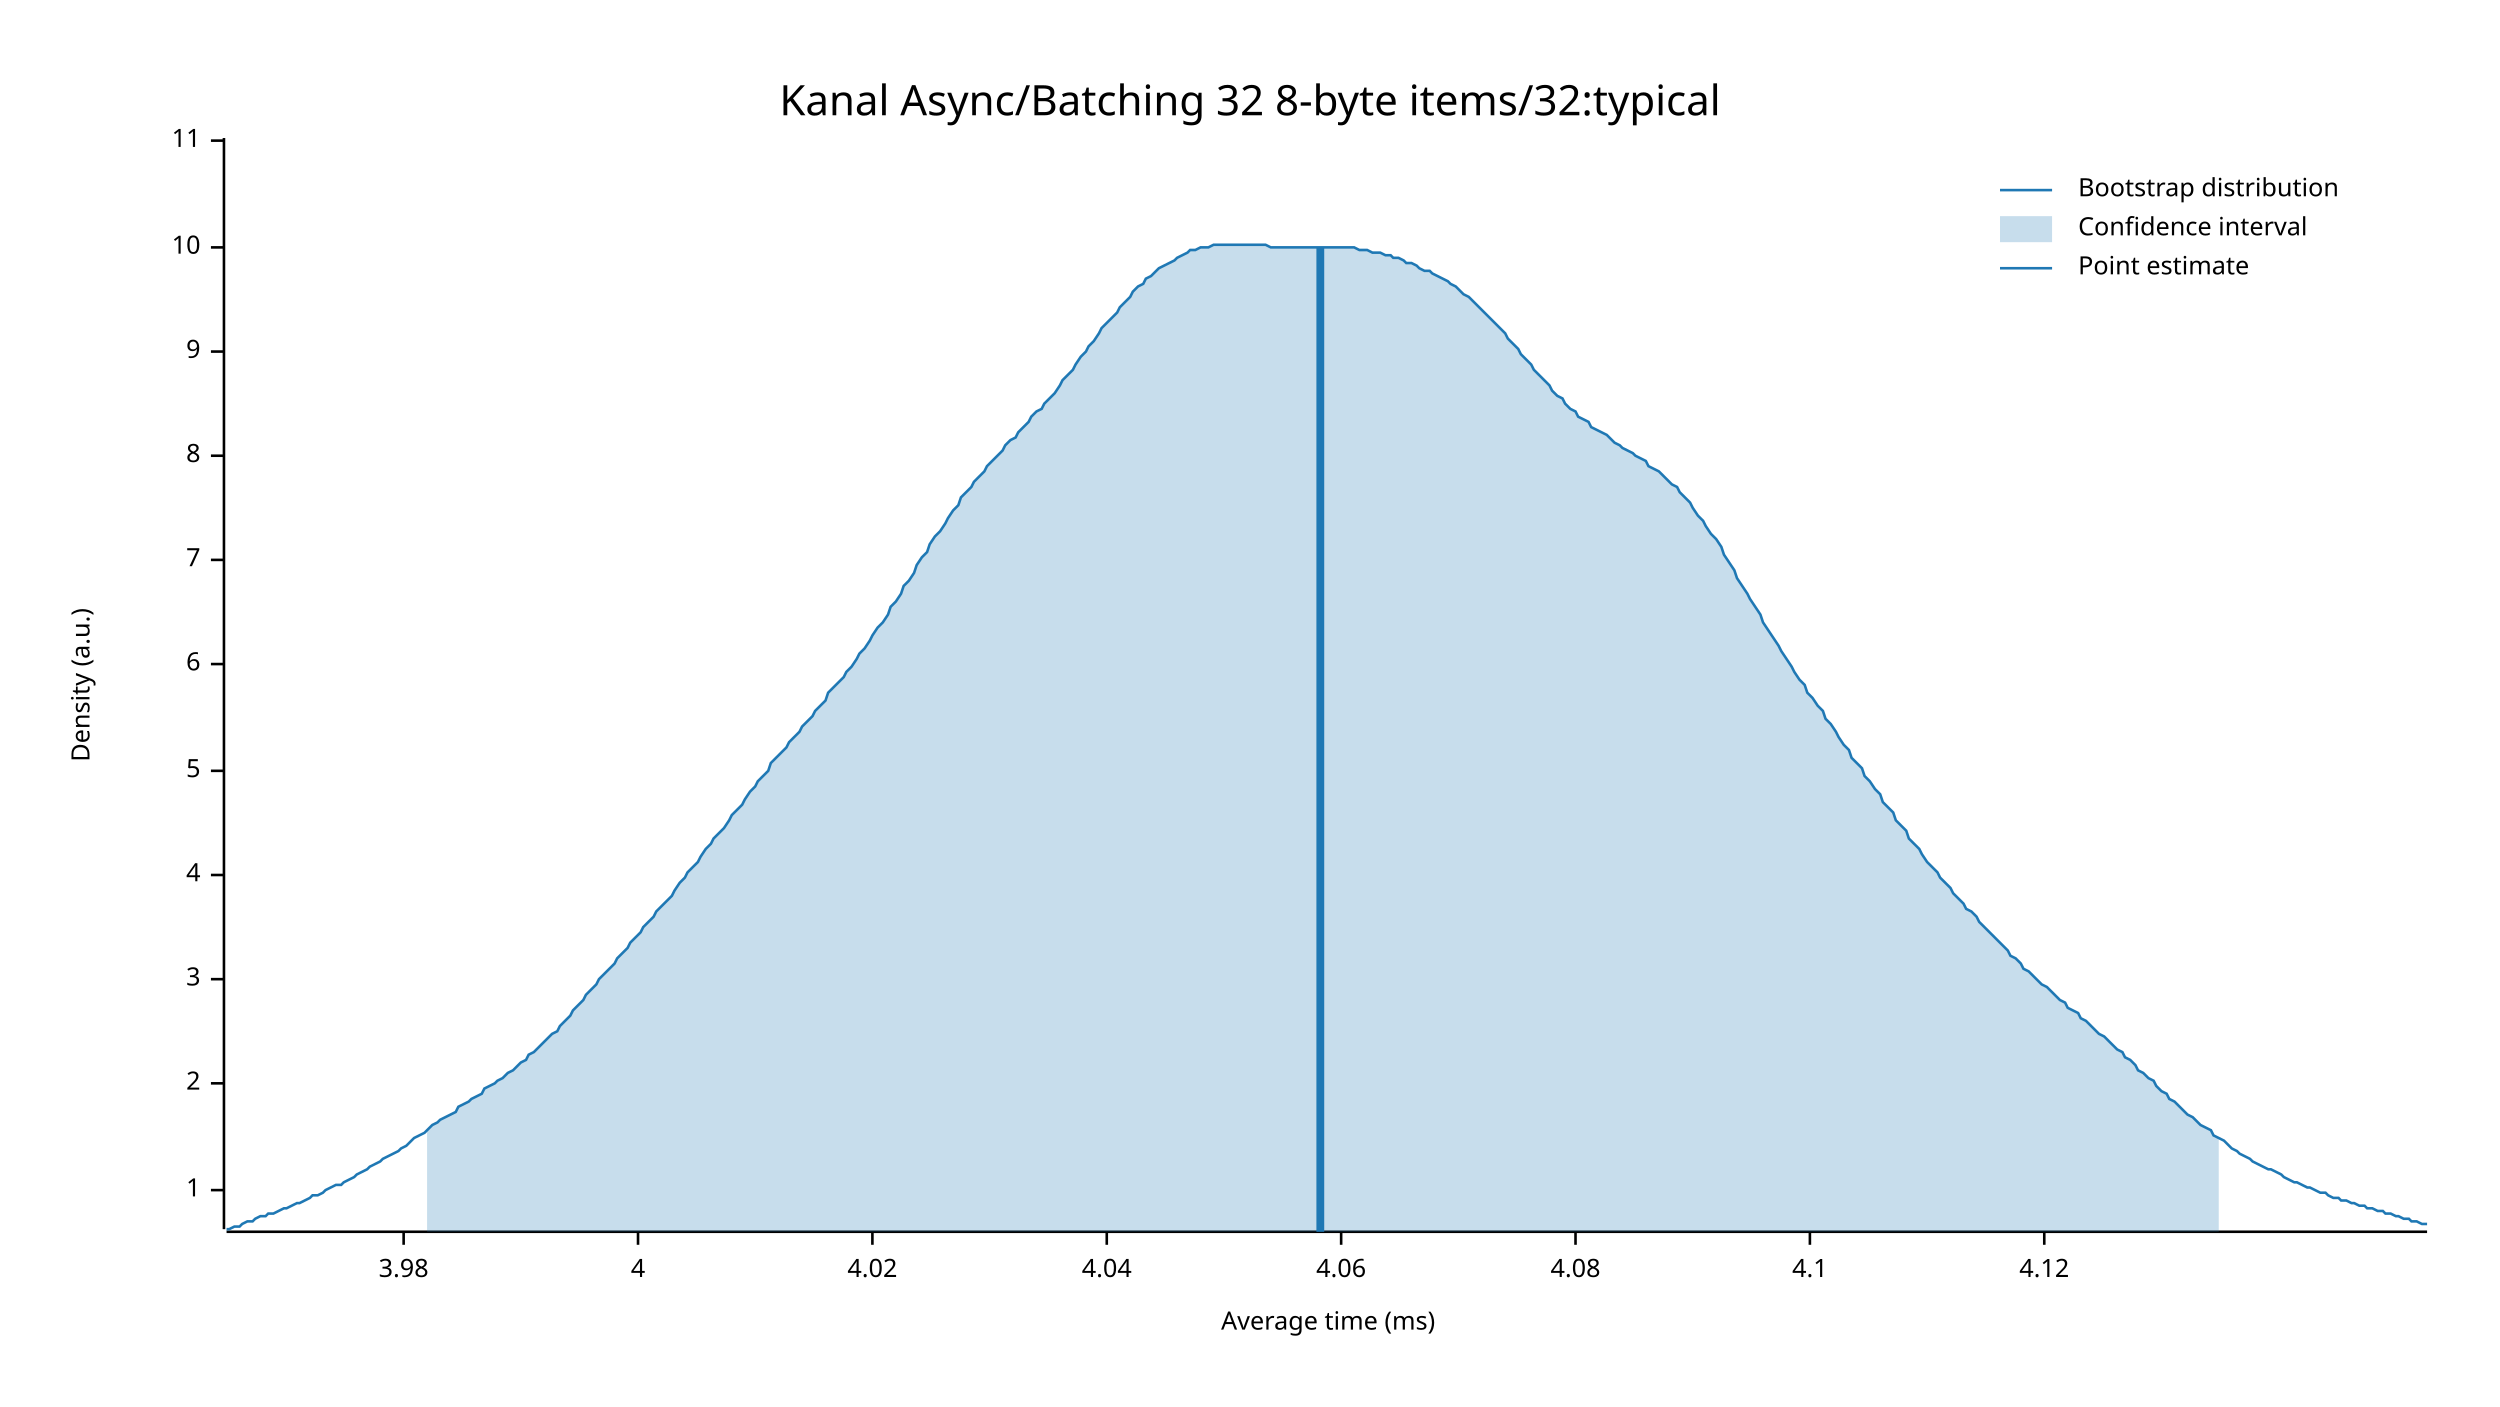
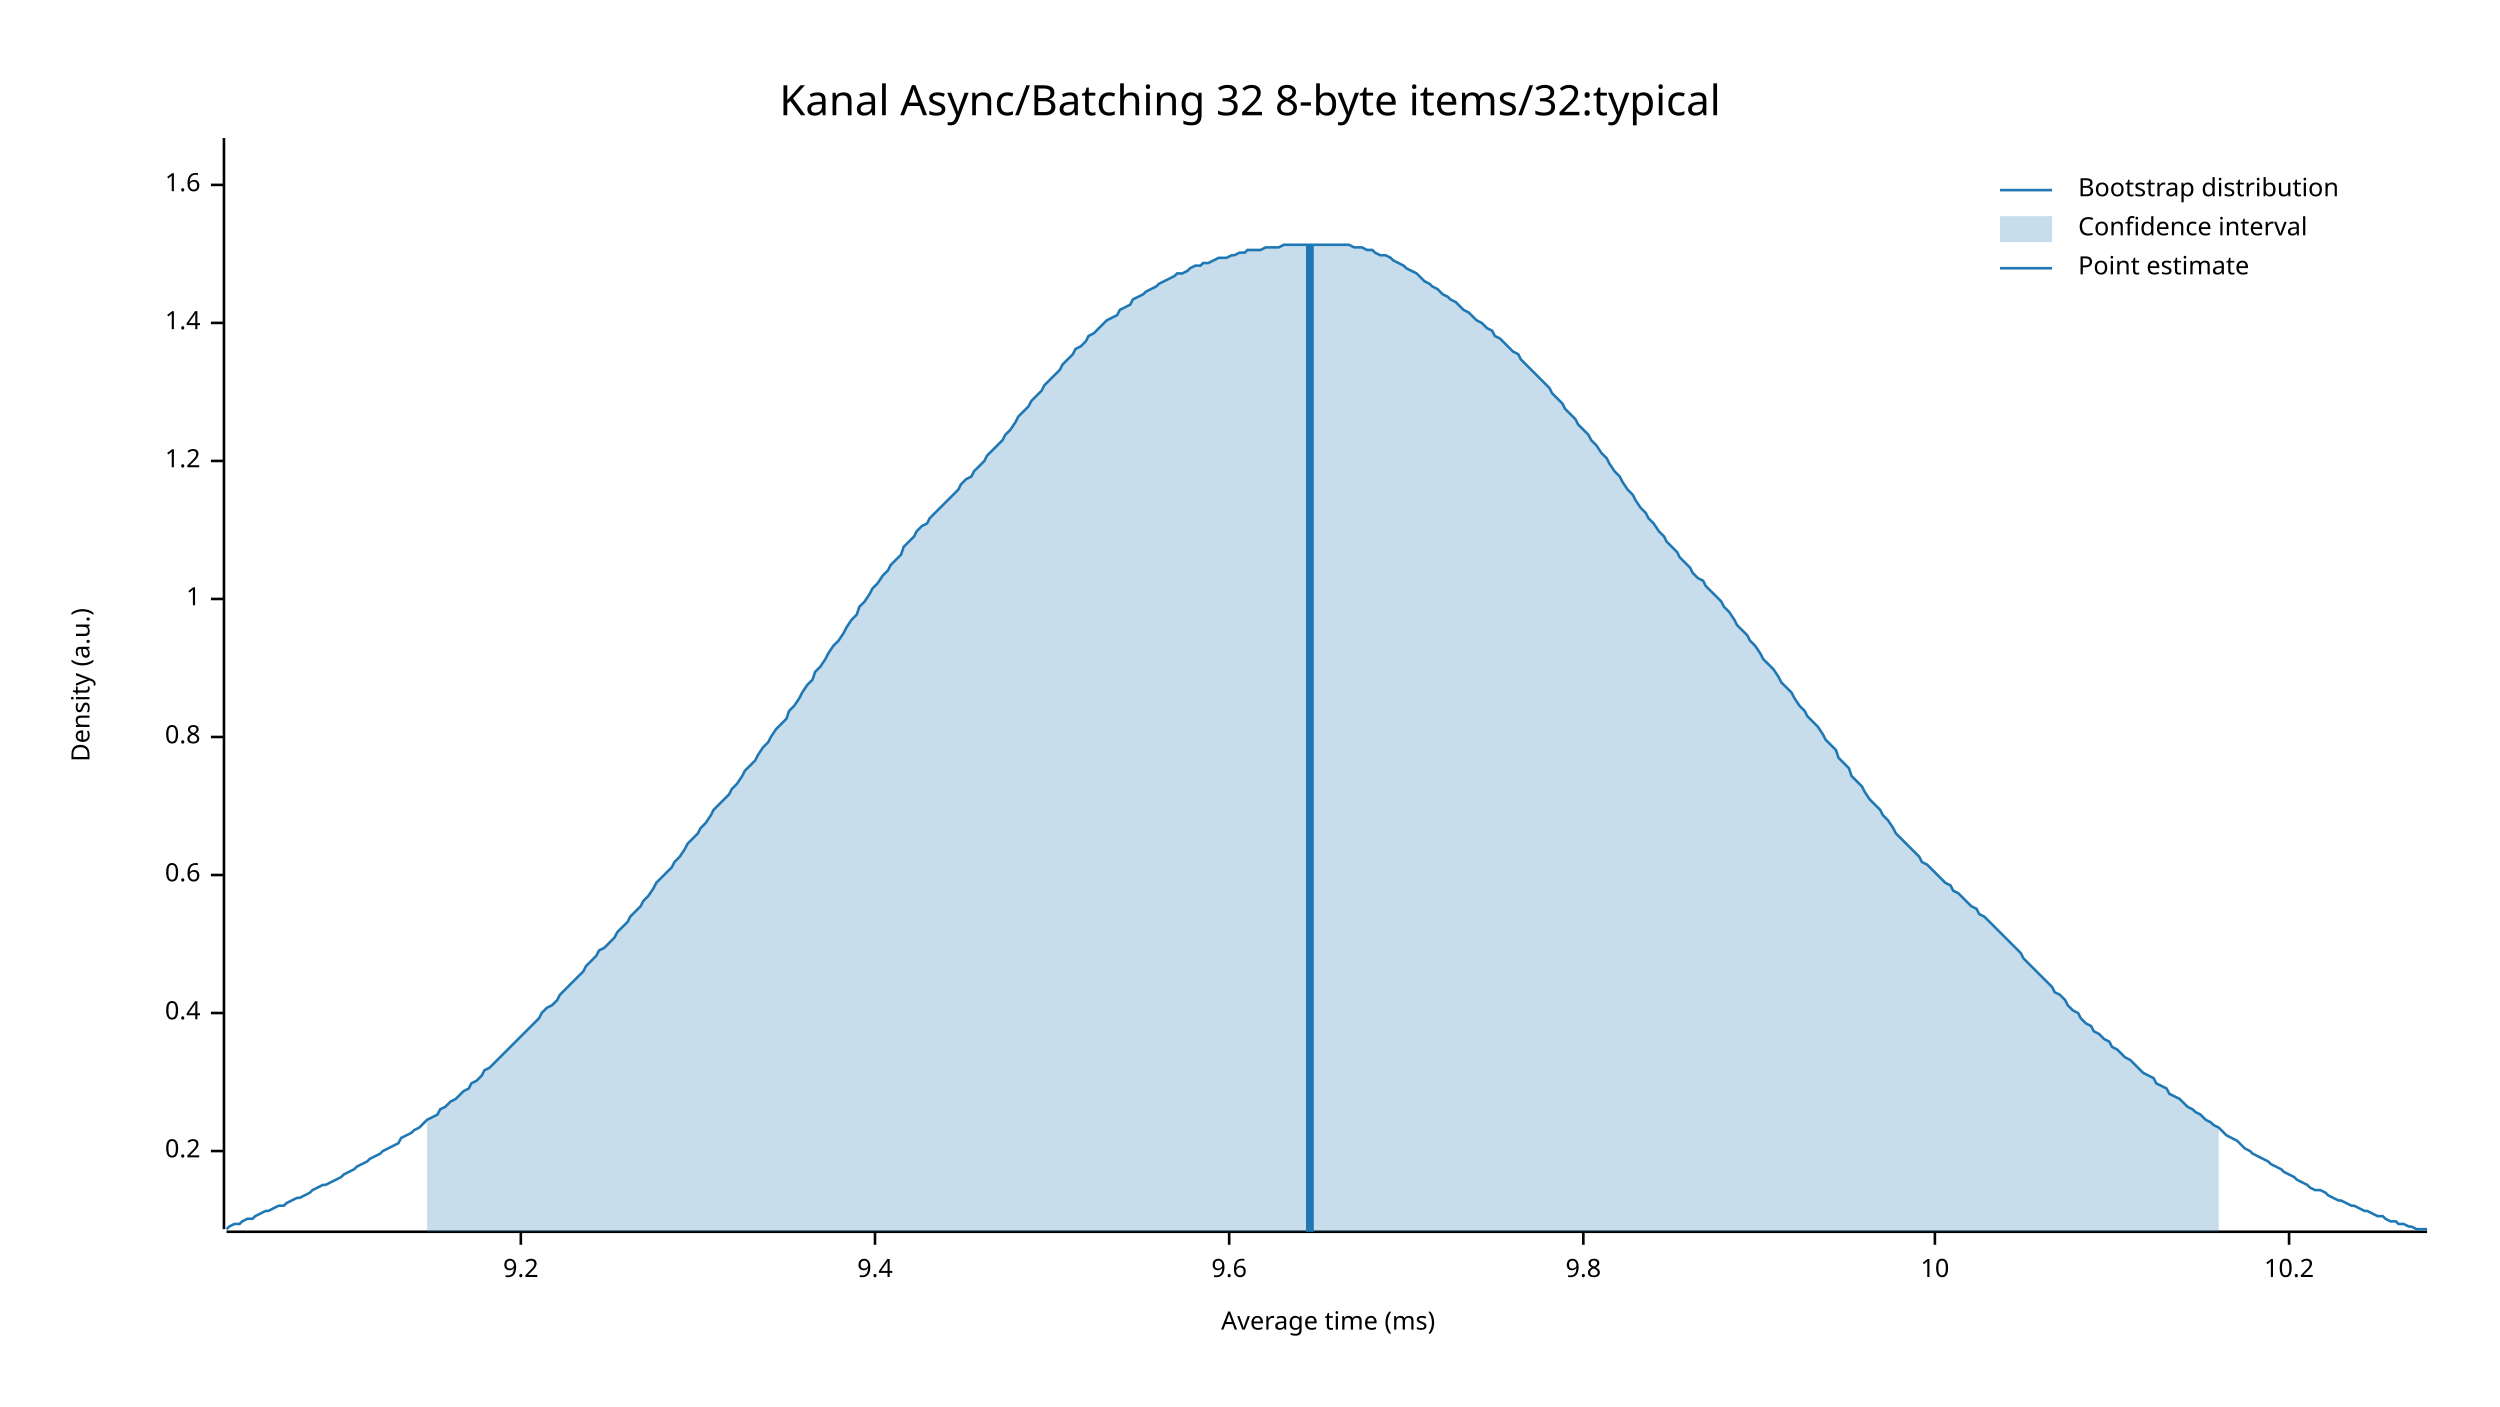
<svg xmlns="http://www.w3.org/2000/svg" width="960" height="540" viewBox="0 0 960 540">
  <text x="480" y="32" dy="0.76em" text-anchor="middle" font-family="sans-serif" font-size="16.129" opacity="1" fill="#000000">
Kanal Async/Batching 32 8-byte items/32:typical
</text>
  <text x="27" y="263" dy="0.76em" text-anchor="middle" font-family="sans-serif" font-size="9.677" opacity="1" fill="#000000" transform="rotate(270, 27, 263)">
Density (a.u.)
</text>
  <text x="510" y="513" dy="-0.5ex" text-anchor="middle" font-family="sans-serif" font-size="9.677" opacity="1" fill="#000000">
Average time (ms)
</text>
  <polyline fill="none" opacity="1" stroke="#000000" stroke-width="1" points="86,53 86,472 " />
-   <text x="77" y="457" dy="0.5ex" text-anchor="end" font-family="sans-serif" font-size="9.677" opacity="1" fill="#000000">
+   <text x="77" y="442" dy="0.5ex" text-anchor="end" font-family="sans-serif" font-size="9.677" opacity="1" fill="#000000">
+ 0.2
+ </text>
+   <polyline fill="none" opacity="1" stroke="#000000" stroke-width="1" points="81,442 86,442 " />
+   <text x="77" y="389" dy="0.5ex" text-anchor="end" font-family="sans-serif" font-size="9.677" opacity="1" fill="#000000">
+ 0.4
+ </text>
+   <polyline fill="none" opacity="1" stroke="#000000" stroke-width="1" points="81,389 86,389 " />
+   <text x="77" y="336" dy="0.5ex" text-anchor="end" font-family="sans-serif" font-size="9.677" opacity="1" fill="#000000">
+ 0.6
+ </text>
+   <polyline fill="none" opacity="1" stroke="#000000" stroke-width="1" points="81,336 86,336 " />
+   <text x="77" y="283" dy="0.5ex" text-anchor="end" font-family="sans-serif" font-size="9.677" opacity="1" fill="#000000">
+ 0.8
+ </text>
+   <polyline fill="none" opacity="1" stroke="#000000" stroke-width="1" points="81,283 86,283 " />
+   <text x="77" y="230" dy="0.5ex" text-anchor="end" font-family="sans-serif" font-size="9.677" opacity="1" fill="#000000">
1
</text>
-   <polyline fill="none" opacity="1" stroke="#000000" stroke-width="1" points="81,457 86,457 " />
-   <text x="77" y="416" dy="0.5ex" text-anchor="end" font-family="sans-serif" font-size="9.677" opacity="1" fill="#000000">
- 2
+   <polyline fill="none" opacity="1" stroke="#000000" stroke-width="1" points="81,230 86,230 " />
+   <text x="77" y="177" dy="0.5ex" text-anchor="end" font-family="sans-serif" font-size="9.677" opacity="1" fill="#000000">
+ 1.2
</text>
-   <polyline fill="none" opacity="1" stroke="#000000" stroke-width="1" points="81,416 86,416 " />
-   <text x="77" y="376" dy="0.5ex" text-anchor="end" font-family="sans-serif" font-size="9.677" opacity="1" fill="#000000">
- 3
+   <polyline fill="none" opacity="1" stroke="#000000" stroke-width="1" points="81,177 86,177 " />
+   <text x="77" y="124" dy="0.5ex" text-anchor="end" font-family="sans-serif" font-size="9.677" opacity="1" fill="#000000">
+ 1.4
</text>
-   <polyline fill="none" opacity="1" stroke="#000000" stroke-width="1" points="81,376 86,376 " />
-   <text x="77" y="336" dy="0.5ex" text-anchor="end" font-family="sans-serif" font-size="9.677" opacity="1" fill="#000000">
- 4
+   <polyline fill="none" opacity="1" stroke="#000000" stroke-width="1" points="81,124 86,124 " />
+   <text x="77" y="71" dy="0.5ex" text-anchor="end" font-family="sans-serif" font-size="9.677" opacity="1" fill="#000000">
+ 1.6
</text>
-   <polyline fill="none" opacity="1" stroke="#000000" stroke-width="1" points="81,336 86,336 " />
-   <text x="77" y="296" dy="0.5ex" text-anchor="end" font-family="sans-serif" font-size="9.677" opacity="1" fill="#000000">
- 5
+   <polyline fill="none" opacity="1" stroke="#000000" stroke-width="1" points="81,71 86,71 " />
+   <polyline fill="none" opacity="1" stroke="#000000" stroke-width="1" points="87,473 932,473 " />
+   <text x="200" y="483" dy="0.76em" text-anchor="middle" font-family="sans-serif" font-size="9.677" opacity="1" fill="#000000">
+ 9.2
</text>
-   <polyline fill="none" opacity="1" stroke="#000000" stroke-width="1" points="81,296 86,296 " />
-   <text x="77" y="255" dy="0.5ex" text-anchor="end" font-family="sans-serif" font-size="9.677" opacity="1" fill="#000000">
- 6
+   <polyline fill="none" opacity="1" stroke="#000000" stroke-width="1" points="200,473 200,478 " />
+   <text x="336" y="483" dy="0.76em" text-anchor="middle" font-family="sans-serif" font-size="9.677" opacity="1" fill="#000000">
+ 9.4
</text>
-   <polyline fill="none" opacity="1" stroke="#000000" stroke-width="1" points="81,255 86,255 " />
-   <text x="77" y="215" dy="0.5ex" text-anchor="end" font-family="sans-serif" font-size="9.677" opacity="1" fill="#000000">
- 7
+   <polyline fill="none" opacity="1" stroke="#000000" stroke-width="1" points="336,473 336,478 " />
+   <text x="472" y="483" dy="0.76em" text-anchor="middle" font-family="sans-serif" font-size="9.677" opacity="1" fill="#000000">
+ 9.6
</text>
-   <polyline fill="none" opacity="1" stroke="#000000" stroke-width="1" points="81,215 86,215 " />
-   <text x="77" y="175" dy="0.5ex" text-anchor="end" font-family="sans-serif" font-size="9.677" opacity="1" fill="#000000">
- 8
+   <polyline fill="none" opacity="1" stroke="#000000" stroke-width="1" points="472,473 472,478 " />
+   <text x="608" y="483" dy="0.76em" text-anchor="middle" font-family="sans-serif" font-size="9.677" opacity="1" fill="#000000">
+ 9.8
</text>
-   <polyline fill="none" opacity="1" stroke="#000000" stroke-width="1" points="81,175 86,175 " />
-   <text x="77" y="135" dy="0.5ex" text-anchor="end" font-family="sans-serif" font-size="9.677" opacity="1" fill="#000000">
- 9
- </text>
-   <polyline fill="none" opacity="1" stroke="#000000" stroke-width="1" points="81,135 86,135 " />
-   <text x="77" y="95" dy="0.5ex" text-anchor="end" font-family="sans-serif" font-size="9.677" opacity="1" fill="#000000">
+   <polyline fill="none" opacity="1" stroke="#000000" stroke-width="1" points="608,473 608,478 " />
+   <text x="743" y="483" dy="0.76em" text-anchor="middle" font-family="sans-serif" font-size="9.677" opacity="1" fill="#000000">
10
</text>
-   <polyline fill="none" opacity="1" stroke="#000000" stroke-width="1" points="81,95 86,95 " />
-   <text x="77" y="54" dy="0.5ex" text-anchor="end" font-family="sans-serif" font-size="9.677" opacity="1" fill="#000000">
- 11
+   <polyline fill="none" opacity="1" stroke="#000000" stroke-width="1" points="743,473 743,478 " />
+   <text x="879" y="483" dy="0.76em" text-anchor="middle" font-family="sans-serif" font-size="9.677" opacity="1" fill="#000000">
+ 10.2
</text>
-   <polyline fill="none" opacity="1" stroke="#000000" stroke-width="1" points="81,54 86,54 " />
-   <polyline fill="none" opacity="1" stroke="#000000" stroke-width="1" points="87,473 932,473 " />
-   <text x="155" y="483" dy="0.76em" text-anchor="middle" font-family="sans-serif" font-size="9.677" opacity="1" fill="#000000">
- 3.98
- </text>
-   <polyline fill="none" opacity="1" stroke="#000000" stroke-width="1" points="155,473 155,478 " />
-   <text x="245" y="483" dy="0.76em" text-anchor="middle" font-family="sans-serif" font-size="9.677" opacity="1" fill="#000000">
- 4
- </text>
-   <polyline fill="none" opacity="1" stroke="#000000" stroke-width="1" points="245,473 245,478 " />
-   <text x="335" y="483" dy="0.76em" text-anchor="middle" font-family="sans-serif" font-size="9.677" opacity="1" fill="#000000">
- 4.02
- </text>
-   <polyline fill="none" opacity="1" stroke="#000000" stroke-width="1" points="335,473 335,478 " />
-   <text x="425" y="483" dy="0.76em" text-anchor="middle" font-family="sans-serif" font-size="9.677" opacity="1" fill="#000000">
- 4.04
- </text>
-   <polyline fill="none" opacity="1" stroke="#000000" stroke-width="1" points="425,473 425,478 " />
-   <text x="515" y="483" dy="0.76em" text-anchor="middle" font-family="sans-serif" font-size="9.677" opacity="1" fill="#000000">
- 4.06
- </text>
-   <polyline fill="none" opacity="1" stroke="#000000" stroke-width="1" points="515,473 515,478 " />
-   <text x="605" y="483" dy="0.76em" text-anchor="middle" font-family="sans-serif" font-size="9.677" opacity="1" fill="#000000">
- 4.08
- </text>
-   <polyline fill="none" opacity="1" stroke="#000000" stroke-width="1" points="605,473 605,478 " />
-   <text x="695" y="483" dy="0.76em" text-anchor="middle" font-family="sans-serif" font-size="9.677" opacity="1" fill="#000000">
- 4.1
- </text>
-   <polyline fill="none" opacity="1" stroke="#000000" stroke-width="1" points="695,473 695,478 " />
-   <text x="785" y="483" dy="0.76em" text-anchor="middle" font-family="sans-serif" font-size="9.677" opacity="1" fill="#000000">
- 4.12
- </text>
-   <polyline fill="none" opacity="1" stroke="#000000" stroke-width="1" points="785,473 785,478 " />
-   <polyline fill="none" opacity="1" stroke="#1F78B4" stroke-width="1" points="87,472 88,472 90,471 92,471 93,470 95,469 97,469 98,468 100,467 102,467 103,466 105,466 107,465 109,464 110,464 112,463 114,462 115,462 117,461 119,460 120,459 122,459 124,458 125,457 127,456 129,455 131,455 132,454 134,453 136,452 137,451 139,450 141,449 142,448 144,447 146,446 147,445 149,444 151,443 153,442 154,441 156,440 158,438 159,437 161,436 163,435 164,434 166,432 168,431 169,430 171,429 173,428 175,427 176,425 178,424 180,423 181,422 183,421 185,420 186,418 188,417 190,416 191,415 193,414 195,412 197,411 198,410 200,408 202,407 203,405 205,404 207,402 208,401 210,399 212,397 214,396 215,394 217,392 219,390 220,388 222,386 224,384 225,382 227,380 229,378 230,376 232,374 234,372 236,370 237,368 239,366 241,364 242,362 244,360 246,358 247,356 249,354 251,352 252,350 254,348 256,346 258,344 259,342 261,339 263,337 264,335 266,333 268,331 269,329 271,326 273,324 274,322 276,320 278,318 280,315 281,313 283,311 285,309 286,307 288,304 290,302 291,300 293,298 295,296 296,293 298,291 300,289 302,287 303,285 305,283 307,281 308,279 310,277 312,275 313,273 315,271 317,269 318,266 320,264 322,262 324,260 325,258 327,256 329,253 330,251 332,249 334,246 335,244 337,241 339,239 341,236 342,233 344,231 346,228 347,225 349,223 351,220 352,217 354,214 356,212 357,209 359,206 361,204 363,201 364,199 366,196 368,194 369,191 371,189 373,187 374,185 376,183 378,181 379,179 381,177 383,175 385,173 386,171 388,169 390,168 391,166 393,164 395,162 396,160 398,158 400,157 401,155 403,153 405,151 407,148 408,146 410,144 412,142 413,140 415,137 417,135 418,133 420,131 422,128 423,126 425,124 427,122 429,120 430,118 432,116 434,114 435,112 437,110 439,109 440,107 442,106 444,104 445,103 447,102 449,101 451,100 452,99 454,98 456,97 457,96 459,96 461,95 462,95 464,95 466,94 468,94 469,94 471,94 473,94 474,94 476,94 478,94 479,94 481,94 483,94 484,94 486,94 488,95 490,95 491,95 493,95 495,95 496,95 498,95 500,95 501,95 503,95 505,95 506,95 508,95 510,95 512,95 513,95 515,95 517,95 518,95 520,95 522,96 523,96 525,96 527,97 528,97 530,97 532,98 534,98 535,99 537,99 539,100 540,101 542,101 544,102 545,103 547,104 549,104 550,105 552,106 554,107 556,108 557,109 559,110 561,112 562,113 564,114 566,116 567,117 569,119 571,121 573,123 574,124 576,126 578,128 579,130 581,132 583,134 584,136 586,138 588,140 589,142 591,144 593,146 595,148 596,150 598,152 600,153 601,155 603,157 605,158 606,160 608,161 610,162 611,164 613,165 615,166 617,167 618,168 620,170 622,171 623,172 625,173 627,174 628,175 630,176 632,177 633,179 635,180 637,181 639,183 640,184 642,186 644,187 645,189 647,191 649,193 650,195 652,198 654,200 655,202 657,205 659,207 661,210 662,213 664,216 666,219 667,222 669,225 671,228 672,230 674,233 676,236 677,239 679,242 681,245 683,248 684,250 686,253 688,256 689,258 691,261 693,263 694,266 696,268 698,271 700,273 701,276 703,278 705,281 706,283 708,286 710,288 711,291 713,293 715,295 716,298 718,300 720,303 722,305 723,308 725,310 727,312 728,315 730,317 732,319 733,322 735,324 737,326 738,328 740,331 742,333 744,335 745,337 747,339 749,341 750,343 752,345 754,347 755,349 757,350 759,352 760,354 762,356 764,358 766,360 767,361 769,363 771,365 772,367 774,368 776,370 777,372 779,373 781,375 782,376 784,378 786,379 788,381 789,382 791,384 793,385 794,387 796,388 798,389 799,391 801,392 803,394 804,395 806,397 808,398 810,400 811,401 813,403 815,404 816,406 818,407 820,409 821,411 823,412 825,414 827,415 828,417 830,419 832,420 833,422 835,423 837,425 838,426 840,428 842,429 843,430 845,432 847,433 849,434 850,436 852,437 854,438 855,439 857,441 859,442 860,443 862,444 864,445 865,446 867,447 869,448 871,449 872,449 874,450 876,451 877,452 879,453 881,454 882,454 884,455 886,456 887,456 889,457 891,458 893,458 894,459 896,460 898,460 899,461 901,461 903,462 904,462 906,463 908,463 909,464 911,464 913,465 915,465 916,466 918,466 920,467 921,467 923,468 925,468 926,469 928,469 930,470 932,470 " />
-   <polygon opacity="0.25" fill="#1F78B4" points="164,434 166,432 168,431 169,430 171,429 173,428 175,427 176,425 178,424 180,423 181,422 183,421 185,420 186,418 188,417 190,416 191,415 193,414 195,412 197,411 198,410 200,408 202,407 203,405 205,404 207,402 208,401 210,399 212,397 214,396 215,394 217,392 219,390 220,388 222,386 224,384 225,382 227,380 229,378 230,376 232,374 234,372 236,370 237,368 239,366 241,364 242,362 244,360 246,358 247,356 249,354 251,352 252,350 254,348 256,346 258,344 259,342 261,339 263,337 264,335 266,333 268,331 269,329 271,326 273,324 274,322 276,320 278,318 280,315 281,313 283,311 285,309 286,307 288,304 290,302 291,300 293,298 295,296 296,293 298,291 300,289 302,287 303,285 305,283 307,281 308,279 310,277 312,275 313,273 315,271 317,269 318,266 320,264 322,262 324,260 325,258 327,256 329,253 330,251 332,249 334,246 335,244 337,241 339,239 341,236 342,233 344,231 346,228 347,225 349,223 351,220 352,217 354,214 356,212 357,209 359,206 361,204 363,201 364,199 366,196 368,194 369,191 371,189 373,187 374,185 376,183 378,181 379,179 381,177 383,175 385,173 386,171 388,169 390,168 391,166 393,164 395,162 396,160 398,158 400,157 401,155 403,153 405,151 407,148 408,146 410,144 412,142 413,140 415,137 417,135 418,133 420,131 422,128 423,126 425,124 427,122 429,120 430,118 432,116 434,114 435,112 437,110 439,109 440,107 442,106 444,104 445,103 447,102 449,101 451,100 452,99 454,98 456,97 457,96 459,96 461,95 462,95 464,95 466,94 468,94 469,94 471,94 473,94 474,94 476,94 478,94 479,94 481,94 483,94 484,94 486,94 488,95 490,95 491,95 493,95 495,95 496,95 498,95 500,95 501,95 503,95 505,95 506,95 508,95 510,95 512,95 513,95 515,95 517,95 518,95 520,95 522,96 523,96 525,96 527,97 528,97 530,97 532,98 534,98 535,99 537,99 539,100 540,101 542,101 544,102 545,103 547,104 549,104 550,105 552,106 554,107 556,108 557,109 559,110 561,112 562,113 564,114 566,116 567,117 569,119 571,121 573,123 574,124 576,126 578,128 579,130 581,132 583,134 584,136 586,138 588,140 589,142 591,144 593,146 595,148 596,150 598,152 600,153 601,155 603,157 605,158 606,160 608,161 610,162 611,164 613,165 615,166 617,167 618,168 620,170 622,171 623,172 625,173 627,174 628,175 630,176 632,177 633,179 635,180 637,181 639,183 640,184 642,186 644,187 645,189 647,191 649,193 650,195 652,198 654,200 655,202 657,205 659,207 661,210 662,213 664,216 666,219 667,222 669,225 671,228 672,230 674,233 676,236 677,239 679,242 681,245 683,248 684,250 686,253 688,256 689,258 691,261 693,263 694,266 696,268 698,271 700,273 701,276 703,278 705,281 706,283 708,286 710,288 711,291 713,293 715,295 716,298 718,300 720,303 722,305 723,308 725,310 727,312 728,315 730,317 732,319 733,322 735,324 737,326 738,328 740,331 742,333 744,335 745,337 747,339 749,341 750,343 752,345 754,347 755,349 757,350 759,352 760,354 762,356 764,358 766,360 767,361 769,363 771,365 772,367 774,368 776,370 777,372 779,373 781,375 782,376 784,378 786,379 788,381 789,382 791,384 793,385 794,387 796,388 798,389 799,391 801,392 803,394 804,395 806,397 808,398 810,400 811,401 813,403 815,404 816,406 818,407 820,409 821,411 823,412 825,414 827,415 828,417 830,419 832,420 833,422 835,423 837,425 838,426 840,428 842,429 843,430 845,432 847,433 849,434 850,436 852,437 852,473 164,473 " />
-   <polyline fill="none" opacity="1" stroke="#1F78B4" stroke-width="3" points="507,473 507,95 " />
+   <polyline fill="none" opacity="1" stroke="#000000" stroke-width="1" points="879,473 879,478 " />
+   <polyline fill="none" opacity="1" stroke="#1F78B4" stroke-width="1" points="87,472 88,471 90,470 92,470 93,469 95,468 97,468 98,467 100,466 102,465 103,465 105,464 107,463 109,463 110,462 112,461 114,460 115,460 117,459 119,458 120,457 122,456 124,455 125,455 127,454 129,453 131,452 132,451 134,450 136,449 137,448 139,447 141,446 142,445 144,444 146,443 147,442 149,441 151,440 153,439 154,437 156,436 158,435 159,434 161,433 163,431 164,430 166,429 168,428 169,426 171,425 173,423 175,422 176,421 178,419 180,418 181,416 183,415 185,413 186,411 188,410 190,408 191,407 193,405 195,403 197,401 198,400 200,398 202,396 203,395 205,393 207,391 208,389 210,387 212,386 214,384 215,382 217,380 219,378 220,377 222,375 224,373 225,371 227,369 229,367 230,365 232,364 234,362 236,360 237,358 239,356 241,354 242,352 244,350 246,348 247,346 249,344 251,341 252,339 254,337 256,335 258,333 259,331 261,329 263,326 264,324 266,322 268,320 269,318 271,316 273,313 274,311 276,309 278,307 280,305 281,303 283,301 285,298 286,296 288,294 290,292 291,290 293,287 295,285 296,283 298,280 300,278 302,276 303,273 305,271 307,268 308,266 310,263 312,261 313,258 315,256 317,253 318,251 320,248 322,246 324,243 325,241 327,238 329,236 330,233 332,231 334,228 335,226 337,224 339,221 341,219 342,217 344,215 346,213 347,210 349,208 351,206 352,204 354,202 356,201 357,199 359,197 361,195 363,193 364,192 366,190 368,188 369,186 371,184 373,183 374,181 376,179 378,177 379,175 381,173 383,171 385,169 386,167 388,165 390,162 391,160 393,158 395,156 396,154 398,152 400,150 401,148 403,146 405,144 407,142 408,140 410,138 412,136 413,134 415,133 417,131 418,129 420,128 422,126 423,125 425,123 427,122 429,121 430,119 432,118 434,117 435,115 437,114 439,113 440,112 442,111 444,110 445,109 447,108 449,107 451,106 452,105 454,105 456,104 457,103 459,102 461,102 462,101 464,101 466,100 468,99 469,99 471,99 473,98 474,98 476,97 478,97 479,96 481,96 483,96 484,96 486,95 488,95 490,95 491,95 493,94 495,94 496,94 498,94 500,94 501,94 503,94 505,94 506,94 508,94 510,94 512,94 513,94 515,94 517,94 518,94 520,95 522,95 523,95 525,96 527,96 528,97 530,98 532,98 534,99 535,100 537,101 539,102 540,103 542,104 544,105 545,106 547,108 549,109 550,110 552,111 554,113 556,114 557,115 559,116 561,118 562,119 564,120 566,122 567,123 569,124 571,126 573,127 574,129 576,130 578,132 579,133 581,135 583,136 584,138 586,140 588,142 589,143 591,145 593,147 595,149 596,151 598,153 600,155 601,157 603,159 605,161 606,163 608,165 610,167 611,169 613,171 615,174 617,176 618,178 620,181 622,183 623,185 625,188 627,190 628,192 630,195 632,197 633,199 635,201 637,204 639,206 640,208 642,210 644,212 645,214 647,216 649,218 650,220 652,222 654,223 655,225 657,227 659,229 661,231 662,233 664,235 666,238 667,240 669,242 671,244 672,246 674,248 676,251 677,253 679,255 681,257 683,260 684,262 686,264 688,266 689,268 691,271 693,273 694,275 696,277 698,279 700,282 701,284 703,286 705,288 706,291 708,293 710,295 711,298 713,300 715,302 716,304 718,307 720,309 722,311 723,313 725,315 727,318 728,320 730,322 732,324 733,325 735,327 737,329 738,331 740,332 742,334 744,336 745,337 747,339 749,340 750,342 752,343 754,345 755,346 757,348 759,349 760,351 762,352 764,354 766,356 767,357 769,359 771,361 772,362 774,364 776,366 777,368 779,370 781,372 782,373 784,375 786,377 788,379 789,381 791,382 793,384 794,386 796,388 798,389 799,391 801,393 803,394 804,396 806,397 808,399 810,400 811,402 813,403 815,405 816,406 818,407 820,409 821,410 823,412 825,413 827,414 828,416 830,417 832,418 833,420 835,421 837,422 838,423 840,425 842,426 843,427 845,428 847,430 849,431 850,432 852,433 854,435 855,436 857,437 859,438 860,439 862,441 864,442 865,443 867,444 869,445 871,446 872,447 874,448 876,449 877,450 879,451 881,452 882,453 884,454 886,455 887,456 889,457 891,457 893,458 894,459 896,460 898,461 899,461 901,462 903,463 904,463 906,464 908,465 909,465 911,466 913,467 915,467 916,468 918,469 920,469 921,470 923,470 925,471 926,471 928,472 930,472 932,472 " />
+   <polygon opacity="0.25" fill="#1F78B4" points="164,430 166,429 168,428 169,426 171,425 173,423 175,422 176,421 178,419 180,418 181,416 183,415 185,413 186,411 188,410 190,408 191,407 193,405 195,403 197,401 198,400 200,398 202,396 203,395 205,393 207,391 208,389 210,387 212,386 214,384 215,382 217,380 219,378 220,377 222,375 224,373 225,371 227,369 229,367 230,365 232,364 234,362 236,360 237,358 239,356 241,354 242,352 244,350 246,348 247,346 249,344 251,341 252,339 254,337 256,335 258,333 259,331 261,329 263,326 264,324 266,322 268,320 269,318 271,316 273,313 274,311 276,309 278,307 280,305 281,303 283,301 285,298 286,296 288,294 290,292 291,290 293,287 295,285 296,283 298,280 300,278 302,276 303,273 305,271 307,268 308,266 310,263 312,261 313,258 315,256 317,253 318,251 320,248 322,246 324,243 325,241 327,238 329,236 330,233 332,231 334,228 335,226 337,224 339,221 341,219 342,217 344,215 346,213 347,210 349,208 351,206 352,204 354,202 356,201 357,199 359,197 361,195 363,193 364,192 366,190 368,188 369,186 371,184 373,183 374,181 376,179 378,177 379,175 381,173 383,171 385,169 386,167 388,165 390,162 391,160 393,158 395,156 396,154 398,152 400,150 401,148 403,146 405,144 407,142 408,140 410,138 412,136 413,134 415,133 417,131 418,129 420,128 422,126 423,125 425,123 427,122 429,121 430,119 432,118 434,117 435,115 437,114 439,113 440,112 442,111 444,110 445,109 447,108 449,107 451,106 452,105 454,105 456,104 457,103 459,102 461,102 462,101 464,101 466,100 468,99 469,99 471,99 473,98 474,98 476,97 478,97 479,96 481,96 483,96 484,96 486,95 488,95 490,95 491,95 493,94 495,94 496,94 498,94 500,94 501,94 503,94 505,94 506,94 508,94 510,94 512,94 513,94 515,94 517,94 518,94 520,95 522,95 523,95 525,96 527,96 528,97 530,98 532,98 534,99 535,100 537,101 539,102 540,103 542,104 544,105 545,106 547,108 549,109 550,110 552,111 554,113 556,114 557,115 559,116 561,118 562,119 564,120 566,122 567,123 569,124 571,126 573,127 574,129 576,130 578,132 579,133 581,135 583,136 584,138 586,140 588,142 589,143 591,145 593,147 595,149 596,151 598,153 600,155 601,157 603,159 605,161 606,163 608,165 610,167 611,169 613,171 615,174 617,176 618,178 620,181 622,183 623,185 625,188 627,190 628,192 630,195 632,197 633,199 635,201 637,204 639,206 640,208 642,210 644,212 645,214 647,216 649,218 650,220 652,222 654,223 655,225 657,227 659,229 661,231 662,233 664,235 666,238 667,240 669,242 671,244 672,246 674,248 676,251 677,253 679,255 681,257 683,260 684,262 686,264 688,266 689,268 691,271 693,273 694,275 696,277 698,279 700,282 701,284 703,286 705,288 706,291 708,293 710,295 711,298 713,300 715,302 716,304 718,307 720,309 722,311 723,313 725,315 727,318 728,320 730,322 732,324 733,325 735,327 737,329 738,331 740,332 742,334 744,336 745,337 747,339 749,340 750,342 752,343 754,345 755,346 757,348 759,349 760,351 762,352 764,354 766,356 767,357 769,359 771,361 772,362 774,364 776,366 777,368 779,370 781,372 782,373 784,375 786,377 788,379 789,381 791,382 793,384 794,386 796,388 798,389 799,391 801,393 803,394 804,396 806,397 808,399 810,400 811,402 813,403 815,405 816,406 818,407 820,409 821,410 823,412 825,413 827,414 828,416 830,417 832,418 833,420 835,421 837,422 838,423 840,425 842,426 843,427 845,428 847,430 849,431 850,432 852,433 852,473 164,473 " />
+   <polyline fill="none" opacity="1" stroke="#1F78B4" stroke-width="3" points="503,473 503,94 " />
  <text x="798" y="68" dy="0.76em" text-anchor="start" font-family="sans-serif" font-size="9.677" opacity="1" fill="#000000">
Bootstrap distribution
</text>
  <text x="798" y="83" dy="0.76em" text-anchor="start" font-family="sans-serif" font-size="9.677" opacity="1" fill="#000000">
Confidence interval
</text>
  <text x="798" y="98" dy="0.76em" text-anchor="start" font-family="sans-serif" font-size="9.677" opacity="1" fill="#000000">
Point estimate
</text>
  <polyline fill="none" opacity="1" stroke="#1F78B4" stroke-width="1" points="768,73 788,73 " />
  <rect x="768" y="83" width="20" height="10" opacity="0.25" fill="#1F78B4" stroke="none" />
  <polyline fill="none" opacity="1" stroke="#1F78B4" stroke-width="1" points="768,103 788,103 " />
</svg>
